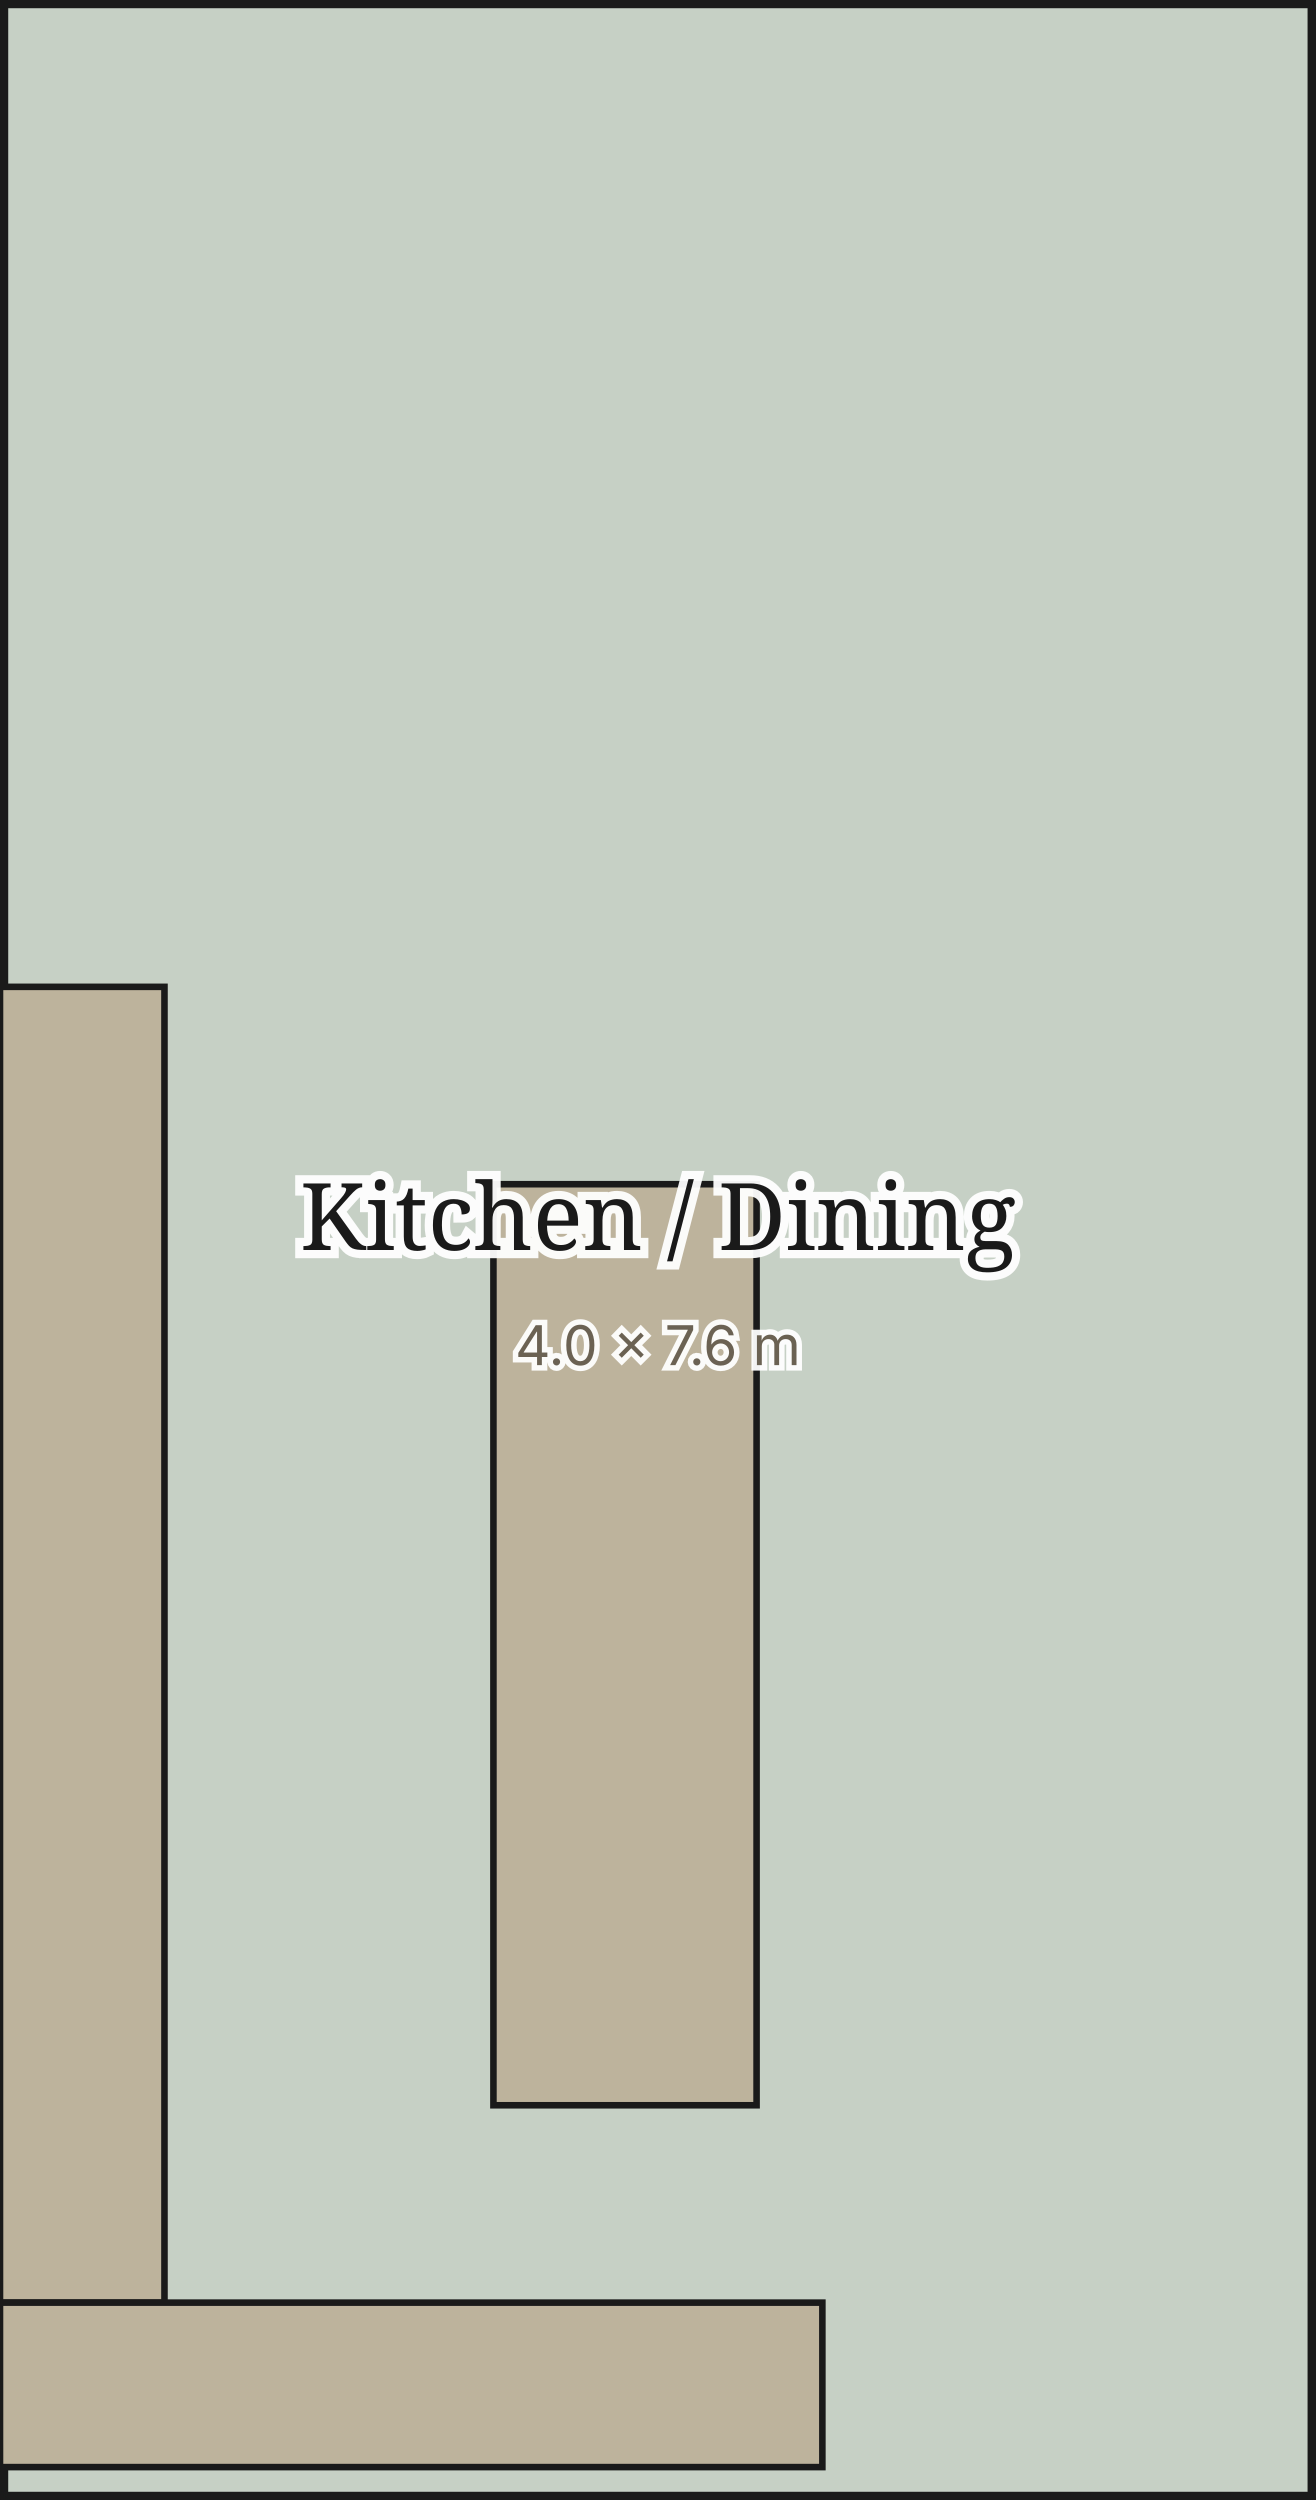
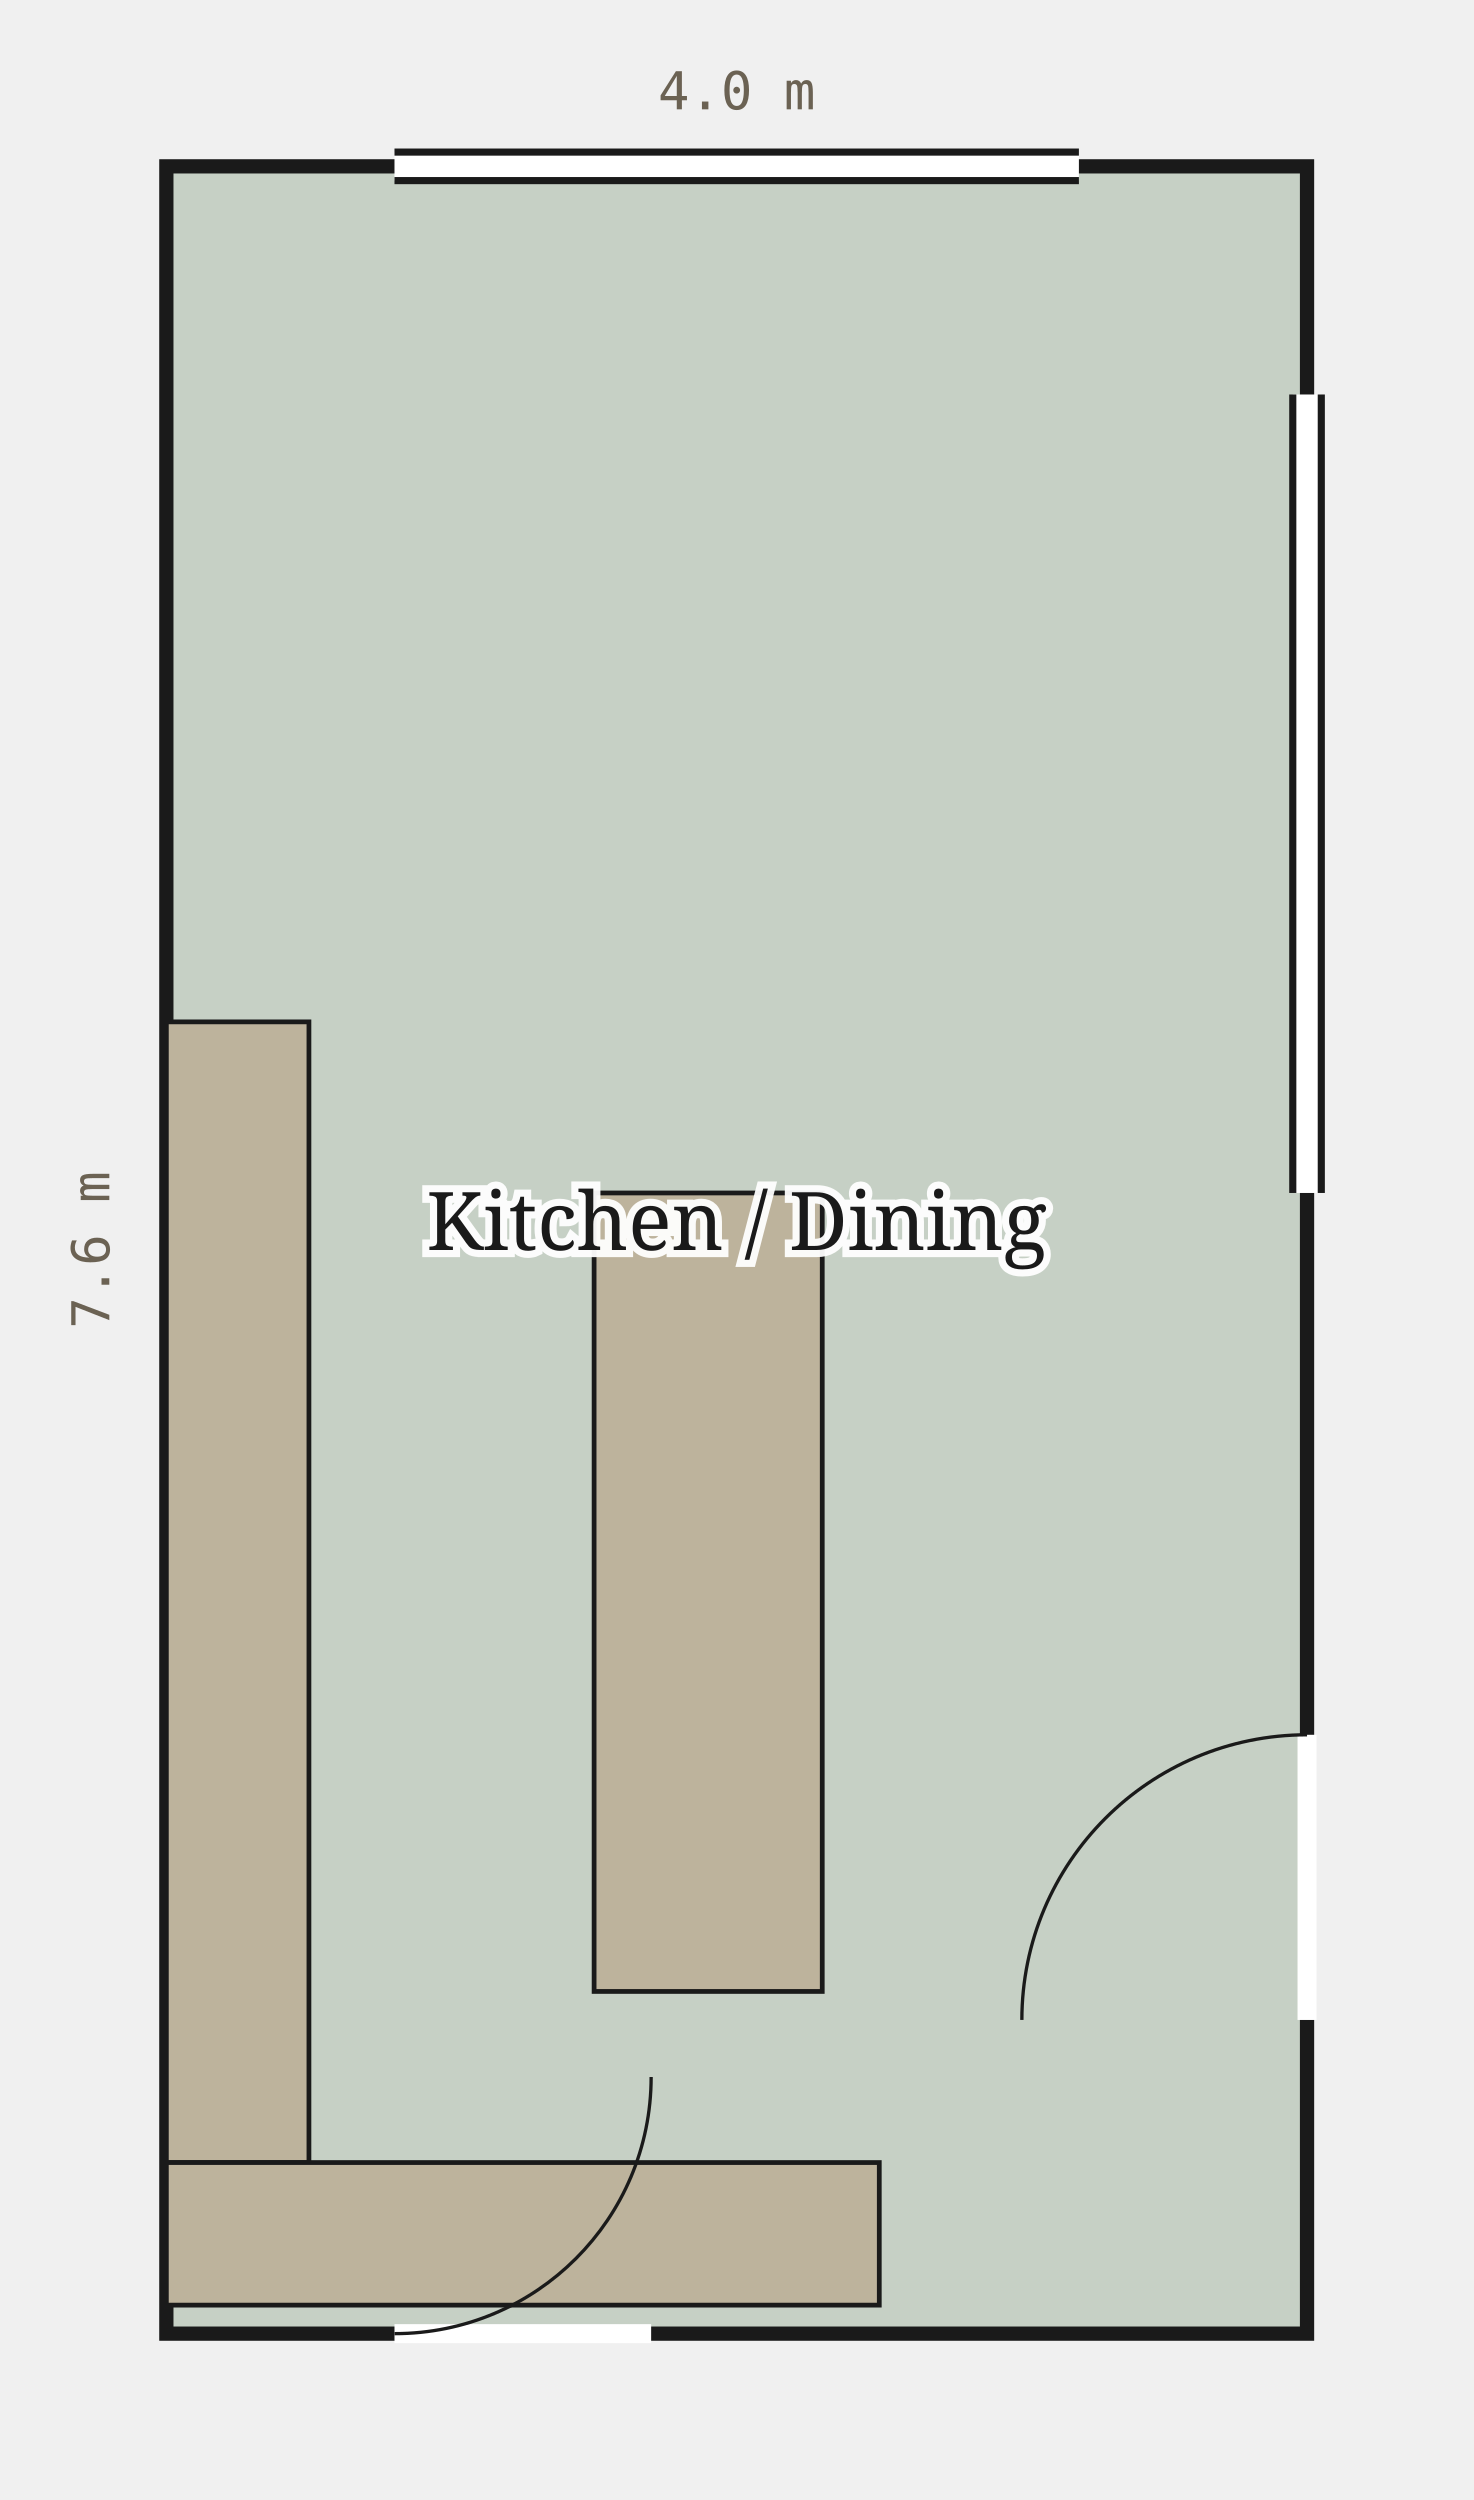
- <svg xmlns="http://www.w3.org/2000/svg" class="svg-room" viewBox="0 0 240 456" preserveAspectRatio="xMidYMid meet">
+ <svg xmlns="http://www.w3.org/2000/svg" class="svg-room" viewBox="0 0 310 526" preserveAspectRatio="xMidYMid meet">
  <g class="walls">
-     <rect x="0" y="0" width="240" height="456" fill="#c6d0c5" stroke="#1a1a1a" stroke-width="3" />
+     <rect x="35" y="35" width="240" height="456" fill="#c6d0c5" stroke="#1a1a1a" stroke-width="3" />
  </g>
  <g class="fixtures">
-     <rect x="0" y="180" width="30" height="240" fill="#bdb39c" stroke="#1a1a1a" stroke-width="1.2" />
-     <rect x="0" y="420" width="150" height="30" fill="#bdb39c" stroke="#1a1a1a" stroke-width="1.2" />
-     <rect x="90" y="216" width="48" height="168" fill="#bdb39c" stroke="#1a1a1a" stroke-width="1.2" />
+     <rect x="35" y="215" width="30" height="240" fill="#bdb39c" stroke="#1a1a1a" stroke-width="1" />
+     <rect x="35" y="455" width="150" height="30" fill="#bdb39c" stroke="#1a1a1a" stroke-width="1" />
+     <rect x="125" y="251" width="48" height="168" fill="#bdb39c" stroke="#1a1a1a" stroke-width="1" />
+   </g>
+   <g class="openings">
+     <line x1="83" y1="491" x2="137" y2="491" stroke="#fff" stroke-width="4" />
+     <path d="M83,491 A54,54 0 0,0 137,437" fill="none" stroke="#1a1a1a" stroke-width="0.7" />
+     <line x1="275" y1="365" x2="275" y2="425" stroke="#fff" stroke-width="4" />
+     <path d="M275,365 A60,60 0 0,0 215,425" fill="none" stroke="#1a1a1a" stroke-width="0.7" />
+     <line x1="83" y1="35" x2="227" y2="35" stroke="#fff" stroke-width="6" />
+     <line x1="83" y1="32" x2="227" y2="32" stroke="#1a1a1a" stroke-width="1.5" />
+     <line x1="83" y1="38" x2="227" y2="38" stroke="#1a1a1a" stroke-width="1.5" />
+     <line x1="275" y1="83" x2="275" y2="251" stroke="#fff" stroke-width="6" />
+     <line x1="272" y1="83" x2="272" y2="251" stroke="#1a1a1a" stroke-width="1.5" />
+     <line x1="278" y1="83" x2="278" y2="251" stroke="#1a1a1a" stroke-width="1.5" />
+   </g>
+   <g class="dims" font-family="JetBrains Mono,monospace" font-size="11" fill="#6b6253">
+     <text x="155" y="23" text-anchor="middle">4.0 m</text>
+     <text x="23" y="263" text-anchor="middle" transform="rotate(-90 23 263)">7.6 m</text>
  </g>
  <g class="labels">
-     <text x="120" y="228" text-anchor="middle" font-family="Cormorant Garamond,serif" font-size="17" fill="#1a1a1a" font-weight="500" style="paint-order:stroke;stroke:#fffffff0;stroke-width:3">Kitchen / Dining</text>
-     <text x="120" y="249" text-anchor="middle" font-family="-apple-system,sans-serif" font-size="10" fill="#6b6253" style="paint-order:stroke;stroke:#fffffff0;stroke-width:2">4.0 × 7.6 m</text>
+     <text x="155" y="263" text-anchor="middle" font-family="Cormorant Garamond,serif" font-size="17" fill="#1a1a1a" font-weight="500" style="paint-order:stroke;stroke:#fffffff0;stroke-width:3">Kitchen / Dining</text>
  </g>
  <g class="furniture" />
</svg>
